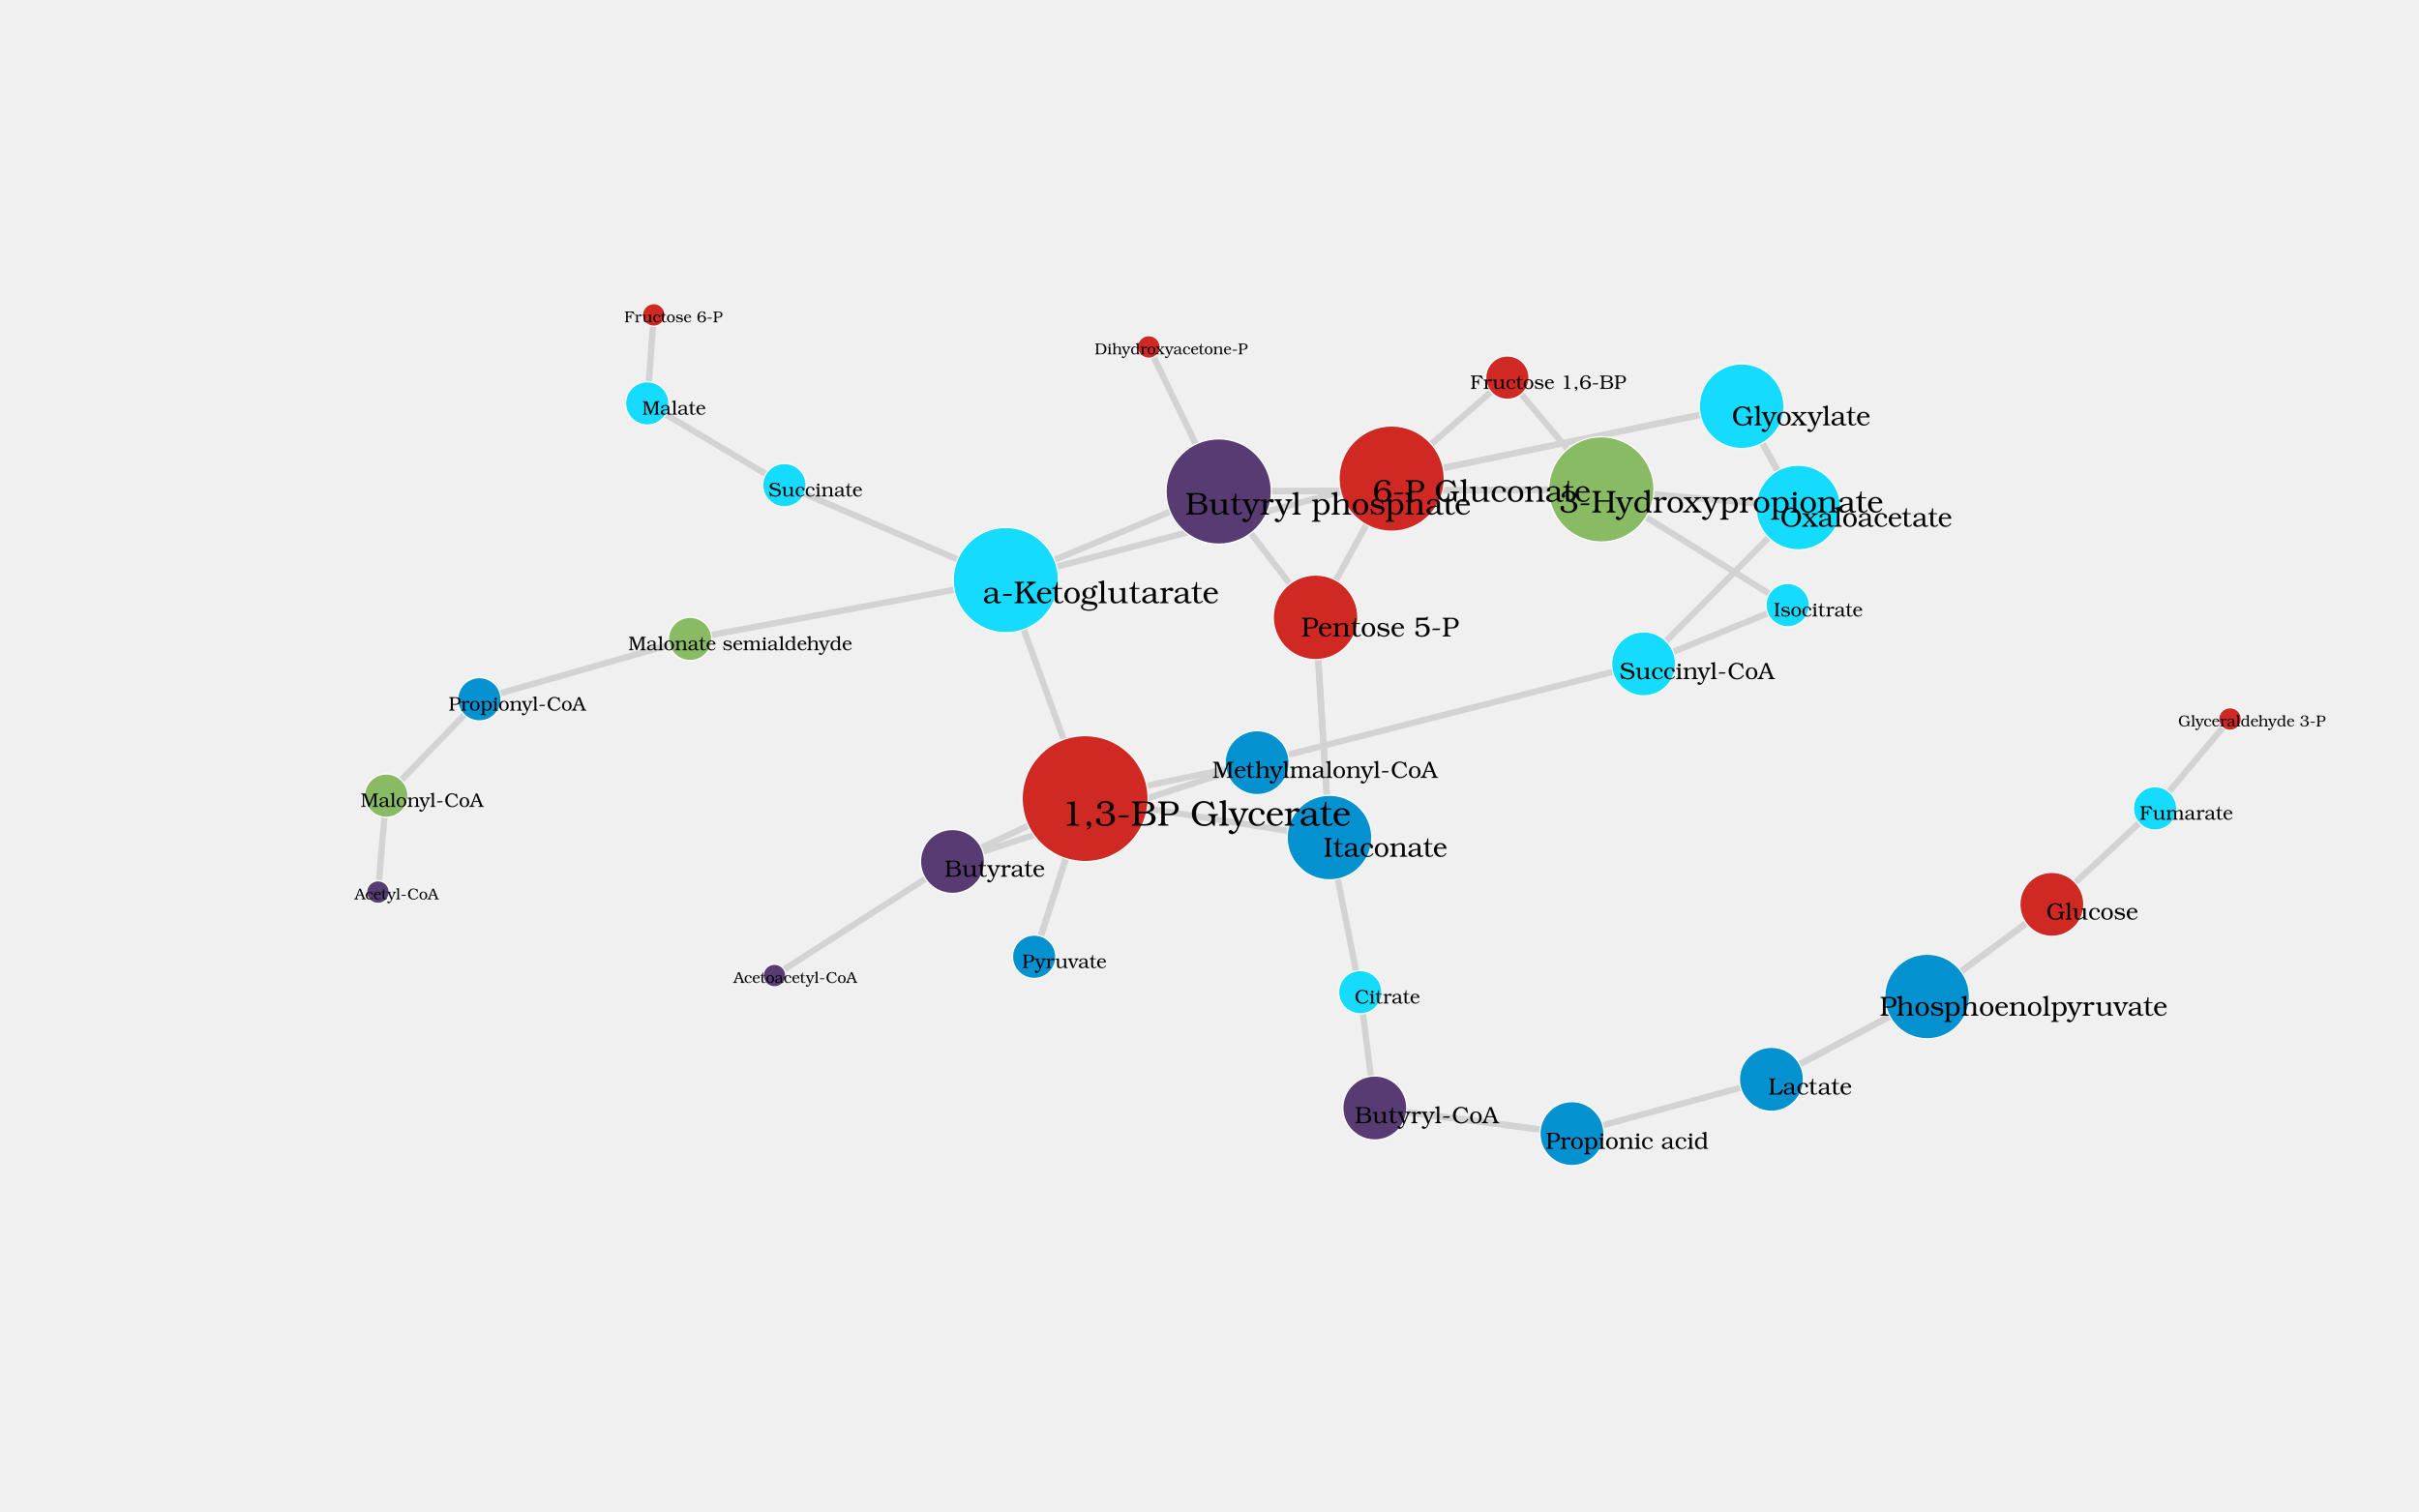
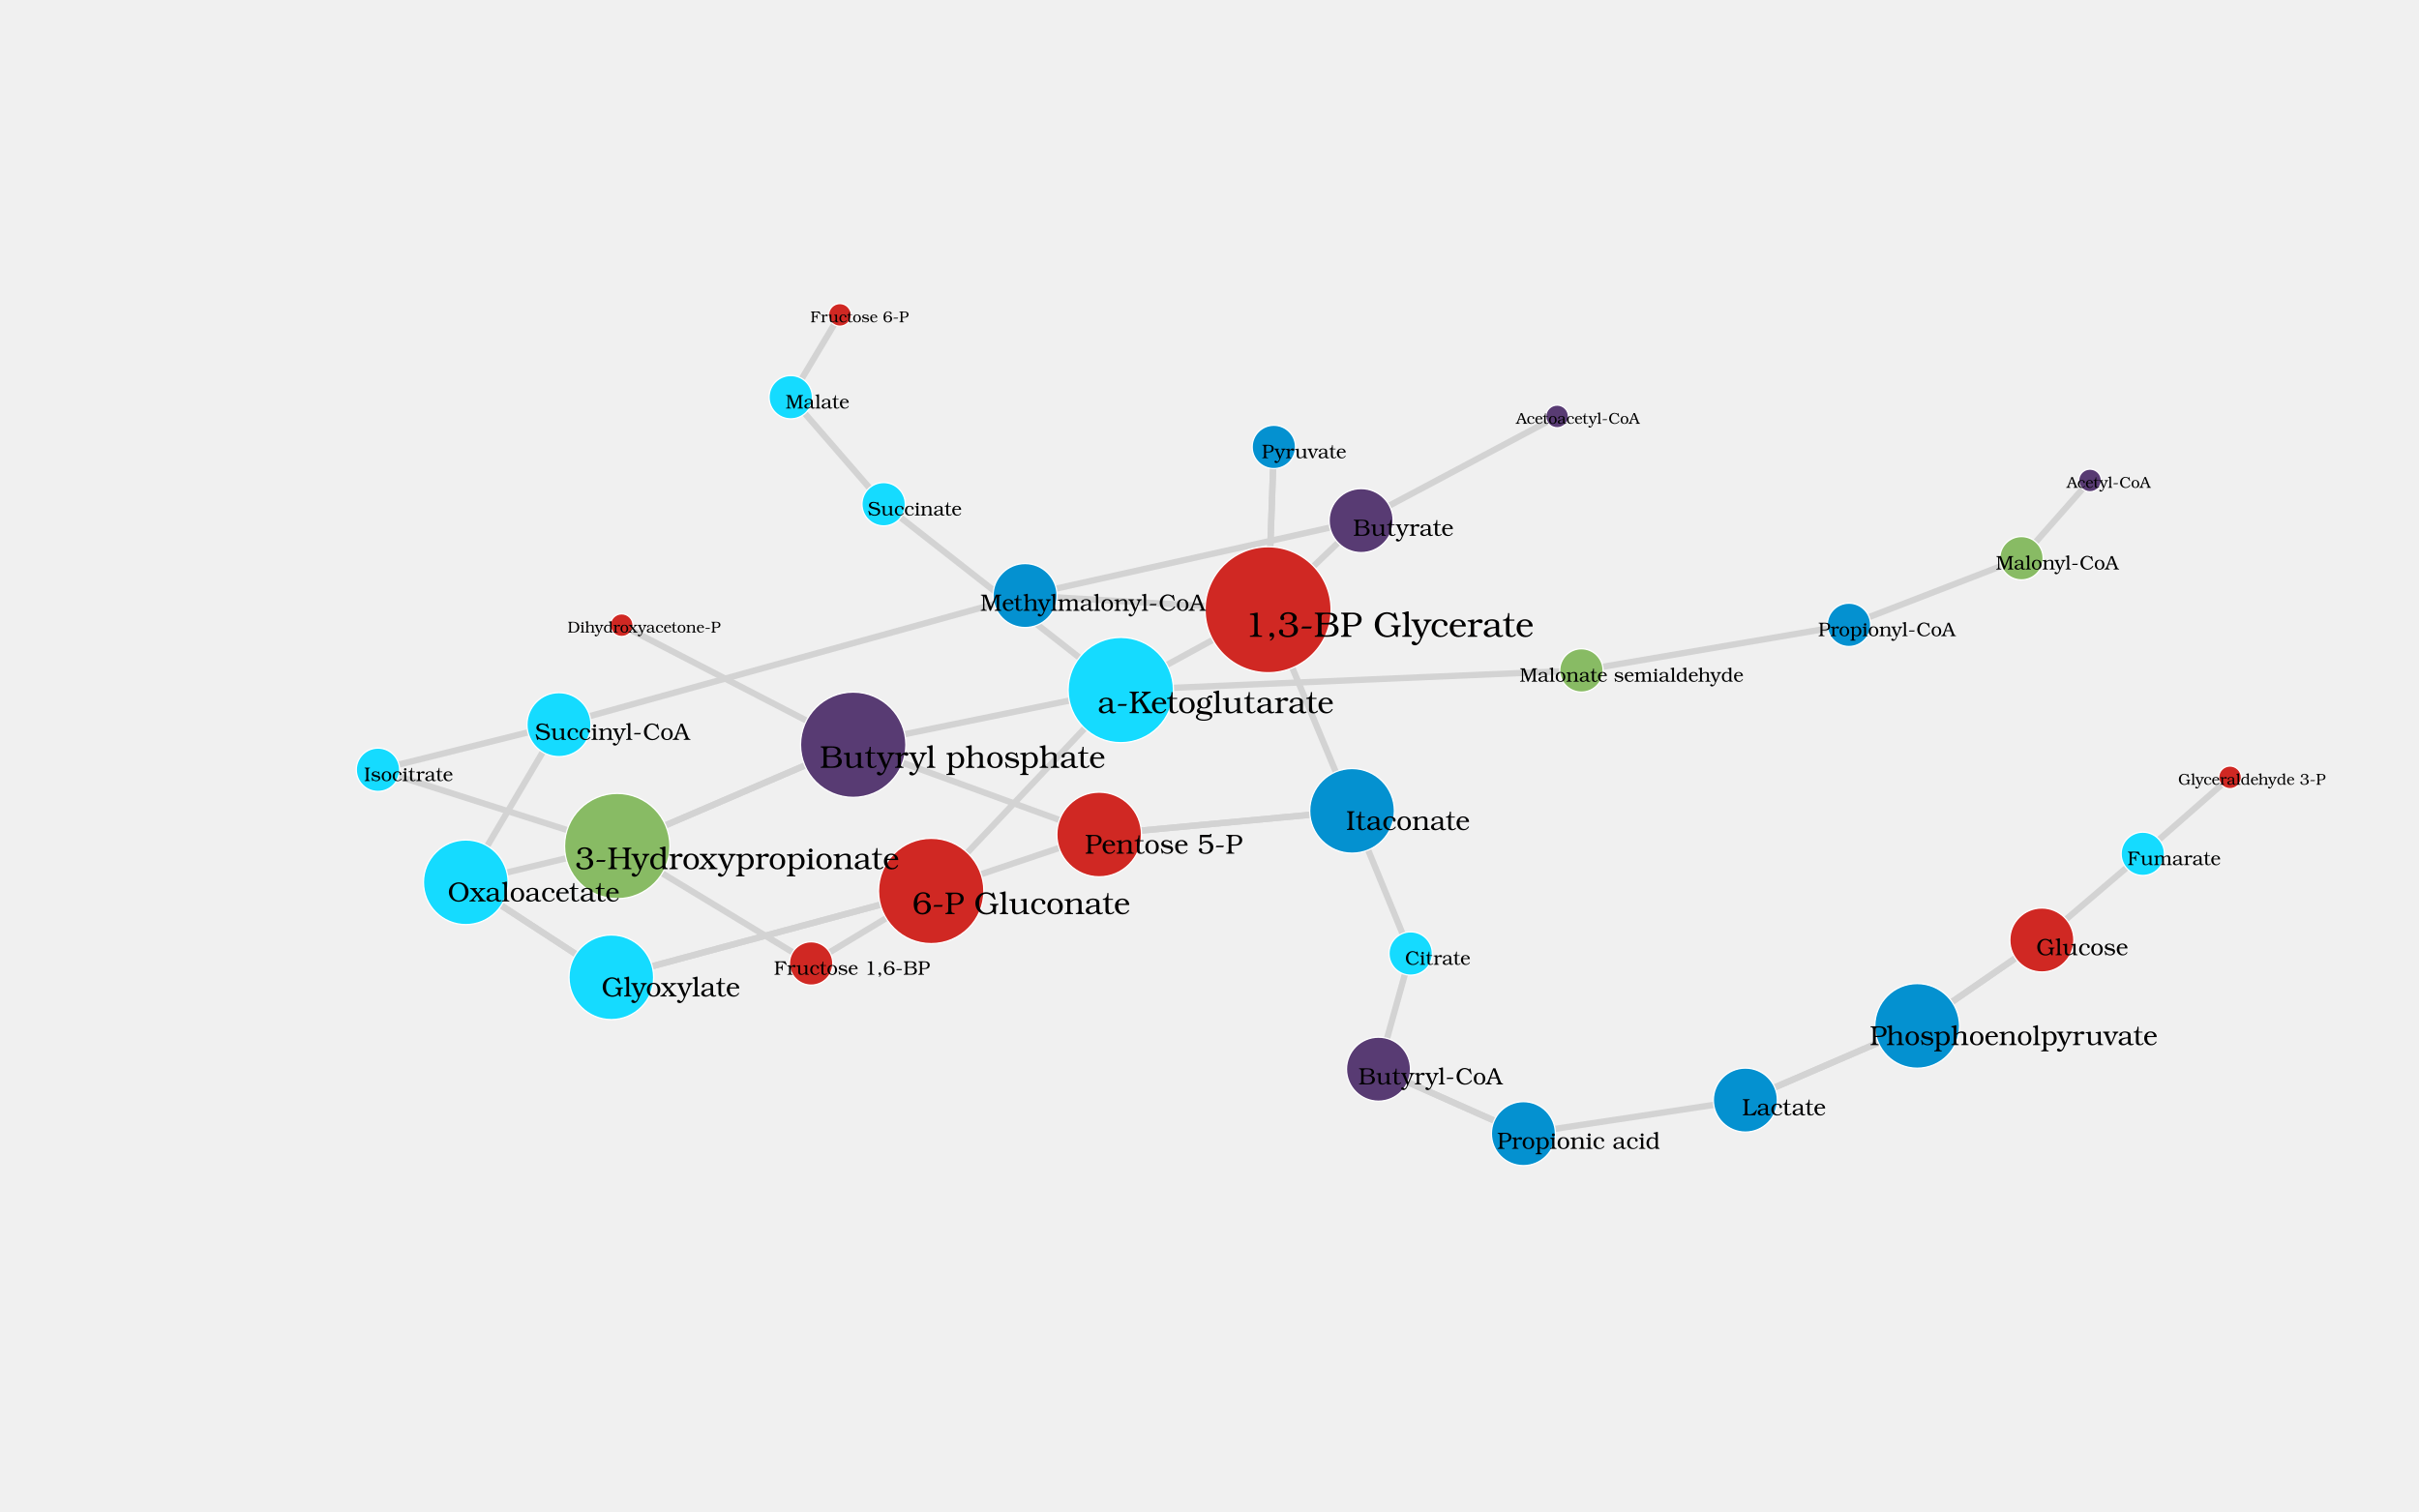
<svg xmlns="http://www.w3.org/2000/svg" width="1920px" height="1200px" viewBox="0 0 1920 1200" preserveAspectRatio="xMaxYMax">
  <style type="text/css">svg{ background: #FFFFFF; }</style>
  <g z-index="0">
-     <line style="stroke: #D3D3D3; stroke-width: 5px; stroke-dash: solid;" z-index="0" y2="900" x2="1247.663" y1="879.624" x1="1091.217" />
+     <line style="stroke: #D3D3D3; stroke-width: 5px; stroke-dash: solid;" z-index="0" y2="900" x2="1209.155" y1="848.821" x1="1094.13" />
  </g>
  <g z-index="1">
-     <line style="stroke: #D3D3D3; stroke-width: 5px; stroke-dash: solid;" z-index="0" y2="879.624" x2="1091.217" y1="900" x1="1247.663" />
+     <line style="stroke: #D3D3D3; stroke-width: 5px; stroke-dash: solid;" z-index="0" y2="848.821" x2="1094.13" y1="900" x1="1209.155" />
  </g>
  <g z-index="2">
-     <line style="stroke: #D3D3D3; stroke-width: 5px; stroke-dash: solid;" z-index="0" y2="664.928" x2="1055.214" y1="787.702" x1="1079.681" />
+     <line style="stroke: #D3D3D3; stroke-width: 5px; stroke-dash: solid;" z-index="0" y2="643.742" x2="1073.148" y1="756.987" x1="1119.677" />
  </g>
  <g z-index="3">
-     <line style="stroke: #D3D3D3; stroke-width: 5px; stroke-dash: solid;" z-index="0" y2="634.001" x2="861.286" y1="664.928" x1="1055.214" />
+     <line style="stroke: #D3D3D3; stroke-width: 5px; stroke-dash: solid;" z-index="0" y2="484.078" x2="1006.502" y1="643.742" x1="1073.148" />
  </g>
  <g z-index="4">
-     <line style="stroke: #D3D3D3; stroke-width: 5px; stroke-dash: solid;" z-index="0" y2="759.578" x2="820.822" y1="634.001" x1="861.286" />
+     <line style="stroke: #D3D3D3; stroke-width: 5px; stroke-dash: solid;" z-index="0" y2="354.831" x2="1011.076" y1="484.078" x1="1006.502" />
  </g>
  <g z-index="5">
-     <line style="stroke: #D3D3D3; stroke-width: 5px; stroke-dash: solid;" z-index="0" y2="634.001" x2="861.286" y1="759.578" x1="820.822" />
+     <line style="stroke: #D3D3D3; stroke-width: 5px; stroke-dash: solid;" z-index="0" y2="484.078" x2="1006.502" y1="354.831" x1="1011.076" />
  </g>
  <g z-index="6">
-     <line style="stroke: #D3D3D3; stroke-width: 5px; stroke-dash: solid;" z-index="0" y2="605.483" x2="997.804" y1="683.923" x1="755.993" />
+     <line style="stroke: #D3D3D3; stroke-width: 5px; stroke-dash: solid;" z-index="0" y2="472.809" x2="813.617" y1="413.305" x1="1080.367" />
  </g>
  <g z-index="7">
-     <line style="stroke: #D3D3D3; stroke-width: 5px; stroke-dash: solid;" z-index="0" y2="774.505" x2="614.723" y1="683.923" x1="755.993" />
+     <line style="stroke: #D3D3D3; stroke-width: 5px; stroke-dash: solid;" z-index="0" y2="330.604" x2="1235.912" y1="413.305" x1="1080.367" />
  </g>
  <g z-index="8">
-     <line style="stroke: #D3D3D3; stroke-width: 5px; stroke-dash: solid;" z-index="0" y2="634.001" x2="861.286" y1="605.483" x1="997.804" />
+     <line style="stroke: #D3D3D3; stroke-width: 5px; stroke-dash: solid;" z-index="0" y2="484.078" x2="1006.502" y1="472.809" x1="813.617" />
  </g>
  <g z-index="9">
-     <line style="stroke: #D3D3D3; stroke-width: 5px; stroke-dash: solid;" z-index="0" y2="683.923" x2="755.993" y1="634.001" x1="861.286" />
+     <line style="stroke: #D3D3D3; stroke-width: 5px; stroke-dash: solid;" z-index="0" y2="413.305" x2="1080.367" y1="484.078" x1="1006.502" />
  </g>
  <g z-index="10">
-     <line style="stroke: #D3D3D3; stroke-width: 5px; stroke-dash: solid;" z-index="0" y2="460.532" x2="798.374" y1="634.001" x1="861.286" />
+     <line style="stroke: #D3D3D3; stroke-width: 5px; stroke-dash: solid;" z-index="0" y2="547.834" x2="889.587" y1="484.078" x1="1006.502" />
  </g>
  <g z-index="11">
-     <line style="stroke: #D3D3D3; stroke-width: 5px; stroke-dash: solid;" z-index="0" y2="507.249" x2="547.731" y1="460.532" x1="798.374" />
+     <line style="stroke: #D3D3D3; stroke-width: 5px; stroke-dash: solid;" z-index="0" y2="532.249" x2="1255.2" y1="547.834" x1="889.587" />
  </g>
  <g z-index="12">
-     <line style="stroke: #D3D3D3; stroke-width: 5px; stroke-dash: solid;" z-index="0" y2="900" x2="1247.663" y1="856.845" x1="1406.028" />
+     <line style="stroke: #D3D3D3; stroke-width: 5px; stroke-dash: solid;" z-index="0" y2="900" x2="1209.155" y1="873.358" x1="1385.332" />
  </g>
  <g z-index="13">
-     <line style="stroke: #D3D3D3; stroke-width: 5px; stroke-dash: solid;" z-index="0" y2="555.143" x2="380.478" y1="507.249" x1="547.731" />
+     <line style="stroke: #D3D3D3; stroke-width: 5px; stroke-dash: solid;" z-index="0" y2="496.073" x2="1467.539" y1="532.249" x1="1255.2" />
  </g>
  <g z-index="14">
-     <line style="stroke: #D3D3D3; stroke-width: 5px; stroke-dash: solid;" z-index="0" y2="631.67" x2="306.581" y1="555.143" x1="380.478" />
+     <line style="stroke: #D3D3D3; stroke-width: 5px; stroke-dash: solid;" z-index="0" y2="443.161" x2="1604.472" y1="496.073" x1="1467.539" />
  </g>
  <g z-index="15">
-     <line style="stroke: #D3D3D3; stroke-width: 5px; stroke-dash: solid;" z-index="0" y2="708.225" x2="300" y1="631.67" x1="306.581" />
+     <line style="stroke: #D3D3D3; stroke-width: 5px; stroke-dash: solid;" z-index="0" y2="381.433" x2="1658.873" y1="443.161" x1="1604.472" />
  </g>
  <g z-index="16">
-     <line style="stroke: #D3D3D3; stroke-width: 5px; stroke-dash: solid;" z-index="0" y2="385.156" x2="622.617" y1="460.532" x1="798.374" />
+     <line style="stroke: #D3D3D3; stroke-width: 5px; stroke-dash: solid;" z-index="0" y2="400.307" x2="701.356" y1="547.834" x1="889.587" />
  </g>
  <g z-index="17">
-     <line style="stroke: #D3D3D3; stroke-width: 5px; stroke-dash: solid;" z-index="0" y2="320.228" x2="513.723" y1="385.156" x1="622.617" />
+     <line style="stroke: #D3D3D3; stroke-width: 5px; stroke-dash: solid;" z-index="0" y2="315.336" x2="627.624" y1="400.307" x1="701.356" />
  </g>
  <g z-index="18">
-     <line style="stroke: #D3D3D3; stroke-width: 5px; stroke-dash: solid;" z-index="0" y2="250" x2="518.919" y1="320.228" x1="513.723" />
+     <line style="stroke: #D3D3D3; stroke-width: 5px; stroke-dash: solid;" z-index="0" y2="250" x2="666.637" y1="315.336" x1="627.624" />
  </g>
  <g z-index="19">
-     <line style="stroke: #D3D3D3; stroke-width: 5px; stroke-dash: solid;" z-index="0" y2="390.185" x2="967.312" y1="460.532" x1="798.374" />
+     <line style="stroke: #D3D3D3; stroke-width: 5px; stroke-dash: solid;" z-index="0" y2="591.251" x2="677.201" y1="547.834" x1="889.587" />
  </g>
  <g z-index="20">
-     <line style="stroke: #D3D3D3; stroke-width: 5px; stroke-dash: solid;" z-index="0" y2="388.534" x2="1271.015" y1="390.185" x1="967.312" />
+     <line style="stroke: #D3D3D3; stroke-width: 5px; stroke-dash: solid;" z-index="0" y2="671.68" x2="489.903" y1="591.251" x1="677.201" />
  </g>
  <g z-index="21">
-     <line style="stroke: #D3D3D3; stroke-width: 5px; stroke-dash: solid;" z-index="0" y2="480.42" x2="1418.911" y1="388.534" x1="1271.015" />
+     <line style="stroke: #D3D3D3; stroke-width: 5px; stroke-dash: solid;" z-index="0" y2="611.118" x2="300" y1="671.68" x1="489.903" />
  </g>
  <g z-index="22">
-     <line style="stroke: #D3D3D3; stroke-width: 5px; stroke-dash: solid;" z-index="0" y2="527.054" x2="1304.55" y1="480.42" x1="1418.911" />
+     <line style="stroke: #D3D3D3; stroke-width: 5px; stroke-dash: solid;" z-index="0" y2="575.294" x2="443.667" y1="611.118" x1="300" />
  </g>
  <g z-index="23">
-     <line style="stroke: #D3D3D3; stroke-width: 5px; stroke-dash: solid;" z-index="0" y2="791.125" x2="1529.578" y1="856.845" x1="1406.028" />
+     <line style="stroke: #D3D3D3; stroke-width: 5px; stroke-dash: solid;" z-index="0" y2="814.464" x2="1521.69" y1="873.358" x1="1385.332" />
  </g>
  <g z-index="24">
-     <line style="stroke: #D3D3D3; stroke-width: 5px; stroke-dash: solid;" z-index="0" y2="402.921" x2="1427.352" y1="527.054" x1="1304.55" />
+     <line style="stroke: #D3D3D3; stroke-width: 5px; stroke-dash: solid;" z-index="0" y2="700.456" x2="369.71" y1="575.294" x1="443.667" />
  </g>
  <g z-index="25">
-     <line style="stroke: #D3D3D3; stroke-width: 5px; stroke-dash: solid;" z-index="0" y2="322.52" x2="1382.364" y1="402.921" x1="1427.352" />
+     <line style="stroke: #D3D3D3; stroke-width: 5px; stroke-dash: solid;" z-index="0" y2="775.867" x2="485.213" y1="700.456" x1="369.71" />
  </g>
  <g z-index="26">
-     <line style="stroke: #D3D3D3; stroke-width: 5px; stroke-dash: solid;" z-index="0" y2="379.971" x2="1104.571" y1="322.52" x1="1382.364" />
+     <line style="stroke: #D3D3D3; stroke-width: 5px; stroke-dash: solid;" z-index="0" y2="707.348" x2="739.108" y1="775.867" x1="485.213" />
  </g>
  <g z-index="27">
-     <line style="stroke: #D3D3D3; stroke-width: 5px; stroke-dash: solid;" z-index="0" y2="490.109" x2="1044.183" y1="379.971" x1="1104.571" />
+     <line style="stroke: #D3D3D3; stroke-width: 5px; stroke-dash: solid;" z-index="0" y2="662.506" x2="872.433" y1="707.348" x1="739.108" />
  </g>
  <g z-index="28">
-     <line style="stroke: #D3D3D3; stroke-width: 5px; stroke-dash: solid;" z-index="0" y2="390.185" x2="967.312" y1="490.109" x1="1044.183" />
+     <line style="stroke: #D3D3D3; stroke-width: 5px; stroke-dash: solid;" z-index="0" y2="591.251" x2="677.201" y1="662.506" x1="872.433" />
  </g>
  <g z-index="29">
-     <line style="stroke: #D3D3D3; stroke-width: 5px; stroke-dash: solid;" z-index="0" y2="379.971" x2="1104.571" y1="460.532" x1="798.374" />
+     <line style="stroke: #D3D3D3; stroke-width: 5px; stroke-dash: solid;" z-index="0" y2="707.348" x2="739.108" y1="547.834" x1="889.587" />
  </g>
  <g z-index="30">
-     <line style="stroke: #D3D3D3; stroke-width: 5px; stroke-dash: solid;" z-index="0" y2="379.971" x2="1104.571" y1="299.821" x1="1196.438" />
+     <line style="stroke: #D3D3D3; stroke-width: 5px; stroke-dash: solid;" z-index="0" y2="707.348" x2="739.108" y1="764.89" x1="643.816" />
  </g>
  <g z-index="31">
-     <line style="stroke: #D3D3D3; stroke-width: 5px; stroke-dash: solid;" z-index="0" y2="299.821" x2="1196.438" y1="388.534" x1="1271.015" />
+     <line style="stroke: #D3D3D3; stroke-width: 5px; stroke-dash: solid;" z-index="0" y2="764.89" x2="643.816" y1="671.68" x1="489.903" />
  </g>
  <g z-index="32">
-     <line style="stroke: #D3D3D3; stroke-width: 5px; stroke-dash: solid;" z-index="0" y2="402.921" x2="1427.352" y1="388.534" x1="1271.015" />
+     <line style="stroke: #D3D3D3; stroke-width: 5px; stroke-dash: solid;" z-index="0" y2="700.456" x2="369.71" y1="671.68" x1="489.903" />
  </g>
  <g z-index="33">
-     <line style="stroke: #D3D3D3; stroke-width: 5px; stroke-dash: solid;" z-index="0" y2="402.921" x2="1427.352" y1="322.52" x1="1382.364" />
+     <line style="stroke: #D3D3D3; stroke-width: 5px; stroke-dash: solid;" z-index="0" y2="700.456" x2="369.71" y1="775.867" x1="485.213" />
  </g>
  <g z-index="34">
-     <line style="stroke: #D3D3D3; stroke-width: 5px; stroke-dash: solid;" z-index="0" y2="856.845" x2="1406.028" y1="791.125" x1="1529.578" />
+     <line style="stroke: #D3D3D3; stroke-width: 5px; stroke-dash: solid;" z-index="0" y2="873.358" x2="1385.332" y1="814.464" x1="1521.69" />
  </g>
  <g z-index="35">
-     <line style="stroke: #D3D3D3; stroke-width: 5px; stroke-dash: solid;" z-index="0" y2="390.185" x2="967.312" y1="388.534" x1="1271.015" />
+     <line style="stroke: #D3D3D3; stroke-width: 5px; stroke-dash: solid;" z-index="0" y2="591.251" x2="677.201" y1="671.68" x1="489.903" />
  </g>
  <g z-index="36">
-     <line style="stroke: #D3D3D3; stroke-width: 5px; stroke-dash: solid;" z-index="0" y2="322.52" x2="1382.364" y1="379.971" x1="1104.571" />
+     <line style="stroke: #D3D3D3; stroke-width: 5px; stroke-dash: solid;" z-index="0" y2="775.867" x2="485.213" y1="707.348" x1="739.108" />
  </g>
  <g z-index="37">
-     <line style="stroke: #D3D3D3; stroke-width: 5px; stroke-dash: solid;" z-index="0" y2="275.429" x2="911.804" y1="390.185" x1="967.312" />
+     <line style="stroke: #D3D3D3; stroke-width: 5px; stroke-dash: solid;" z-index="0" y2="496.334" x2="493.436" y1="591.251" x1="677.201" />
  </g>
  <g z-index="38">
-     <line style="stroke: #D3D3D3; stroke-width: 5px; stroke-dash: solid;" z-index="0" y2="605.483" x2="997.804" y1="527.054" x1="1304.55" />
+     <line style="stroke: #D3D3D3; stroke-width: 5px; stroke-dash: solid;" z-index="0" y2="472.809" x2="813.617" y1="575.294" x1="443.667" />
  </g>
  <g z-index="39">
-     <line style="stroke: #D3D3D3; stroke-width: 5px; stroke-dash: solid;" z-index="0" y2="664.928" x2="1055.214" y1="490.109" x1="1044.183" />
+     <line style="stroke: #D3D3D3; stroke-width: 5px; stroke-dash: solid;" z-index="0" y2="643.742" x2="1073.148" y1="662.506" x1="872.433" />
  </g>
  <g z-index="40">
-     <line style="stroke: #D3D3D3; stroke-width: 5px; stroke-dash: solid;" z-index="0" y2="490.109" x2="1044.183" y1="664.928" x1="1055.214" />
+     <line style="stroke: #D3D3D3; stroke-width: 5px; stroke-dash: solid;" z-index="0" y2="662.506" x2="872.433" y1="643.742" x1="1073.148" />
  </g>
  <g z-index="41">
-     <line style="stroke: #D3D3D3; stroke-width: 5px; stroke-dash: solid;" z-index="0" y2="717.96" x2="1628.593" y1="791.125" x1="1529.578" />
+     <line style="stroke: #D3D3D3; stroke-width: 5px; stroke-dash: solid;" z-index="0" y2="746.263" x2="1620.631" y1="814.464" x1="1521.69" />
  </g>
  <g z-index="42">
-     <line style="stroke: #D3D3D3; stroke-width: 5px; stroke-dash: solid;" z-index="0" y2="791.125" x2="1529.578" y1="717.96" x1="1628.593" />
+     <line style="stroke: #D3D3D3; stroke-width: 5px; stroke-dash: solid;" z-index="0" y2="814.464" x2="1521.69" y1="746.263" x1="1620.631" />
  </g>
  <g z-index="43">
-     <line style="stroke: #D3D3D3; stroke-width: 5px; stroke-dash: solid;" z-index="0" y2="641.769" x2="1710.502" y1="717.96" x1="1628.593" />
+     <line style="stroke: #D3D3D3; stroke-width: 5px; stroke-dash: solid;" z-index="0" y2="677.85" x2="1700.783" y1="746.263" x1="1620.631" />
  </g>
  <g z-index="44">
-     <line style="stroke: #D3D3D3; stroke-width: 5px; stroke-dash: solid;" z-index="0" y2="570.821" x2="1770" y1="641.769" x1="1710.502" />
+     <line style="stroke: #D3D3D3; stroke-width: 5px; stroke-dash: solid;" z-index="0" y2="617.147" x2="1770" y1="677.85" x1="1700.783" />
  </g>
  <g z-index="45">
-     <line style="stroke: #D3D3D3; stroke-width: 5px; stroke-dash: solid;" z-index="0" y2="787.702" x2="1079.681" y1="879.624" x1="1091.217" />
+     <line style="stroke: #D3D3D3; stroke-width: 5px; stroke-dash: solid;" z-index="0" y2="756.987" x2="1119.677" y1="848.821" x1="1094.13" />
  </g>
  <g z-index="46">
-     <circle style="stroke: #FFFFFF; stroke-width: 1px; stroke-dash: solid;" fill="#D02823" stroke="stroke: #FFFFFF; stroke-width: 1px; stroke-dash: solid;" z-index="0" cy="717.96" cx="1628.593" r="25.4" />
+     <circle style="stroke: #FFFFFF; stroke-width: 1px; stroke-dash: solid;" fill="#D02823" stroke="stroke: #FFFFFF; stroke-width: 1px; stroke-dash: solid;" z-index="0" cy="746.263" cx="1620.631" r="25.4" />
  </g>
  <g z-index="47">
-     <circle style="stroke: #FFFFFF; stroke-width: 1px; stroke-dash: solid;" fill="#0491D0" stroke="stroke: #FFFFFF; stroke-width: 1px; stroke-dash: solid;" z-index="0" cy="555.143" cx="380.478" r="17.2" />
+     <circle style="stroke: #FFFFFF; stroke-width: 1px; stroke-dash: solid;" fill="#0491D0" stroke="stroke: #FFFFFF; stroke-width: 1px; stroke-dash: solid;" z-index="0" cy="496.073" cx="1467.539" r="17.2" />
  </g>
  <g z-index="48">
-     <circle style="stroke: #FFFFFF; stroke-width: 1px; stroke-dash: solid;" fill="#88BB64" stroke="stroke: #FFFFFF; stroke-width: 1px; stroke-dash: solid;" z-index="0" cy="507.249" cx="547.731" r="17.2" />
+     <circle style="stroke: #FFFFFF; stroke-width: 1px; stroke-dash: solid;" fill="#88BB64" stroke="stroke: #FFFFFF; stroke-width: 1px; stroke-dash: solid;" z-index="0" cy="532.249" cx="1255.2" r="17.2" />
  </g>
  <g z-index="49">
-     <circle style="stroke: #FFFFFF; stroke-width: 1px; stroke-dash: solid;" fill="#15DBFF" stroke="stroke: #FFFFFF; stroke-width: 1px; stroke-dash: solid;" z-index="0" cy="787.702" cx="1079.681" r="17.2" />
+     <circle style="stroke: #FFFFFF; stroke-width: 1px; stroke-dash: solid;" fill="#15DBFF" stroke="stroke: #FFFFFF; stroke-width: 1px; stroke-dash: solid;" z-index="0" cy="756.987" cx="1119.677" r="17.2" />
  </g>
  <g z-index="50">
-     <circle style="stroke: #FFFFFF; stroke-width: 1px; stroke-dash: solid;" fill="#15DBFF" stroke="stroke: #FFFFFF; stroke-width: 1px; stroke-dash: solid;" z-index="0" cy="460.532" cx="798.374" r="41.8" />
+     <circle style="stroke: #FFFFFF; stroke-width: 1px; stroke-dash: solid;" fill="#15DBFF" stroke="stroke: #FFFFFF; stroke-width: 1px; stroke-dash: solid;" z-index="0" cy="547.834" cx="889.587" r="41.8" />
  </g>
  <g z-index="51">
-     <circle style="stroke: #FFFFFF; stroke-width: 1px; stroke-dash: solid;" fill="#15DBFF" stroke="stroke: #FFFFFF; stroke-width: 1px; stroke-dash: solid;" z-index="0" cy="385.156" cx="622.617" r="17.2" />
+     <circle style="stroke: #FFFFFF; stroke-width: 1px; stroke-dash: solid;" fill="#15DBFF" stroke="stroke: #FFFFFF; stroke-width: 1px; stroke-dash: solid;" z-index="0" cy="400.307" cx="701.356" r="17.2" />
  </g>
  <g z-index="52">
-     <circle style="stroke: #FFFFFF; stroke-width: 1px; stroke-dash: solid;" fill="#15DBFF" stroke="stroke: #FFFFFF; stroke-width: 1px; stroke-dash: solid;" z-index="0" cy="320.228" cx="513.723" r="17.2" />
+     <circle style="stroke: #FFFFFF; stroke-width: 1px; stroke-dash: solid;" fill="#15DBFF" stroke="stroke: #FFFFFF; stroke-width: 1px; stroke-dash: solid;" z-index="0" cy="315.336" cx="627.624" r="17.2" />
  </g>
  <g z-index="53">
-     <circle style="stroke: #FFFFFF; stroke-width: 1px; stroke-dash: solid;" fill="#D02823" stroke="stroke: #FFFFFF; stroke-width: 1px; stroke-dash: solid;" z-index="0" cy="250" cx="518.919" r="9" />
+     <circle style="stroke: #FFFFFF; stroke-width: 1px; stroke-dash: solid;" fill="#D02823" stroke="stroke: #FFFFFF; stroke-width: 1px; stroke-dash: solid;" z-index="0" cy="250" cx="666.637" r="9" />
  </g>
  <g z-index="54">
-     <circle style="stroke: #FFFFFF; stroke-width: 1px; stroke-dash: solid;" fill="#583B73" stroke="stroke: #FFFFFF; stroke-width: 1px; stroke-dash: solid;" z-index="0" cy="390.185" cx="967.312" r="41.8" />
+     <circle style="stroke: #FFFFFF; stroke-width: 1px; stroke-dash: solid;" fill="#583B73" stroke="stroke: #FFFFFF; stroke-width: 1px; stroke-dash: solid;" z-index="0" cy="591.251" cx="677.201" r="41.8" />
  </g>
  <g z-index="55">
-     <circle style="stroke: #FFFFFF; stroke-width: 1px; stroke-dash: solid;" fill="#88BB64" stroke="stroke: #FFFFFF; stroke-width: 1px; stroke-dash: solid;" z-index="0" cy="388.534" cx="1271.015" r="41.8" />
+     <circle style="stroke: #FFFFFF; stroke-width: 1px; stroke-dash: solid;" fill="#88BB64" stroke="stroke: #FFFFFF; stroke-width: 1px; stroke-dash: solid;" z-index="0" cy="671.68" cx="489.903" r="41.8" />
  </g>
  <g z-index="56">
-     <circle style="stroke: #FFFFFF; stroke-width: 1px; stroke-dash: solid;" fill="#15DBFF" stroke="stroke: #FFFFFF; stroke-width: 1px; stroke-dash: solid;" z-index="0" cy="480.42" cx="1418.911" r="17.2" />
+     <circle style="stroke: #FFFFFF; stroke-width: 1px; stroke-dash: solid;" fill="#15DBFF" stroke="stroke: #FFFFFF; stroke-width: 1px; stroke-dash: solid;" z-index="0" cy="611.118" cx="300" r="17.2" />
  </g>
  <g z-index="57">
-     <circle style="stroke: #FFFFFF; stroke-width: 1px; stroke-dash: solid;" fill="#15DBFF" stroke="stroke: #FFFFFF; stroke-width: 1px; stroke-dash: solid;" z-index="0" cy="527.054" cx="1304.55" r="25.4" />
+     <circle style="stroke: #FFFFFF; stroke-width: 1px; stroke-dash: solid;" fill="#15DBFF" stroke="stroke: #FFFFFF; stroke-width: 1px; stroke-dash: solid;" z-index="0" cy="575.294" cx="443.667" r="25.4" />
  </g>
  <g z-index="58">
-     <circle style="stroke: #FFFFFF; stroke-width: 1px; stroke-dash: solid;" fill="#15DBFF" stroke="stroke: #FFFFFF; stroke-width: 1px; stroke-dash: solid;" z-index="0" cy="641.769" cx="1710.502" r="17.2" />
+     <circle style="stroke: #FFFFFF; stroke-width: 1px; stroke-dash: solid;" fill="#15DBFF" stroke="stroke: #FFFFFF; stroke-width: 1px; stroke-dash: solid;" z-index="0" cy="677.85" cx="1700.783" r="17.2" />
  </g>
  <g z-index="59">
-     <circle style="stroke: #FFFFFF; stroke-width: 1px; stroke-dash: solid;" fill="#15DBFF" stroke="stroke: #FFFFFF; stroke-width: 1px; stroke-dash: solid;" z-index="0" cy="402.921" cx="1427.352" r="33.6" />
+     <circle style="stroke: #FFFFFF; stroke-width: 1px; stroke-dash: solid;" fill="#15DBFF" stroke="stroke: #FFFFFF; stroke-width: 1px; stroke-dash: solid;" z-index="0" cy="700.456" cx="369.71" r="33.6" />
  </g>
  <g z-index="60">
-     <circle style="stroke: #FFFFFF; stroke-width: 1px; stroke-dash: solid;" fill="#15DBFF" stroke="stroke: #FFFFFF; stroke-width: 1px; stroke-dash: solid;" z-index="0" cy="322.52" cx="1382.364" r="33.6" />
+     <circle style="stroke: #FFFFFF; stroke-width: 1px; stroke-dash: solid;" fill="#15DBFF" stroke="stroke: #FFFFFF; stroke-width: 1px; stroke-dash: solid;" z-index="0" cy="775.867" cx="485.213" r="33.6" />
  </g>
  <g z-index="61">
-     <circle style="stroke: #FFFFFF; stroke-width: 1px; stroke-dash: solid;" fill="#0491D0" stroke="stroke: #FFFFFF; stroke-width: 1px; stroke-dash: solid;" z-index="0" cy="664.928" cx="1055.214" r="33.6" />
+     <circle style="stroke: #FFFFFF; stroke-width: 1px; stroke-dash: solid;" fill="#0491D0" stroke="stroke: #FFFFFF; stroke-width: 1px; stroke-dash: solid;" z-index="0" cy="643.742" cx="1073.148" r="33.6" />
  </g>
  <g z-index="62">
-     <circle style="stroke: #FFFFFF; stroke-width: 1px; stroke-dash: solid;" fill="#D02823" stroke="stroke: #FFFFFF; stroke-width: 1px; stroke-dash: solid;" z-index="0" cy="379.971" cx="1104.571" r="41.8" />
+     <circle style="stroke: #FFFFFF; stroke-width: 1px; stroke-dash: solid;" fill="#D02823" stroke="stroke: #FFFFFF; stroke-width: 1px; stroke-dash: solid;" z-index="0" cy="707.348" cx="739.108" r="41.8" />
  </g>
  <g z-index="63">
-     <circle style="stroke: #FFFFFF; stroke-width: 1px; stroke-dash: solid;" fill="#D02823" stroke="stroke: #FFFFFF; stroke-width: 1px; stroke-dash: solid;" z-index="0" cy="490.109" cx="1044.183" r="33.6" />
+     <circle style="stroke: #FFFFFF; stroke-width: 1px; stroke-dash: solid;" fill="#D02823" stroke="stroke: #FFFFFF; stroke-width: 1px; stroke-dash: solid;" z-index="0" cy="662.506" cx="872.433" r="33.6" />
  </g>
  <g z-index="64">
-     <circle style="stroke: #FFFFFF; stroke-width: 1px; stroke-dash: solid;" fill="#D02823" stroke="stroke: #FFFFFF; stroke-width: 1px; stroke-dash: solid;" z-index="0" cy="299.821" cx="1196.438" r="17.2" />
+     <circle style="stroke: #FFFFFF; stroke-width: 1px; stroke-dash: solid;" fill="#D02823" stroke="stroke: #FFFFFF; stroke-width: 1px; stroke-dash: solid;" z-index="0" cy="764.89" cx="643.816" r="17.2" />
  </g>
  <g z-index="65">
-     <circle style="stroke: #FFFFFF; stroke-width: 1px; stroke-dash: solid;" fill="#D02823" stroke="stroke: #FFFFFF; stroke-width: 1px; stroke-dash: solid;" z-index="0" cy="275.429" cx="911.804" r="9" />
+     <circle style="stroke: #FFFFFF; stroke-width: 1px; stroke-dash: solid;" fill="#D02823" stroke="stroke: #FFFFFF; stroke-width: 1px; stroke-dash: solid;" z-index="0" cy="496.334" cx="493.436" r="9" />
  </g>
  <g z-index="66">
-     <circle style="stroke: #FFFFFF; stroke-width: 1px; stroke-dash: solid;" fill="#D02823" stroke="stroke: #FFFFFF; stroke-width: 1px; stroke-dash: solid;" z-index="0" cy="570.821" cx="1770" r="9" />
+     <circle style="stroke: #FFFFFF; stroke-width: 1px; stroke-dash: solid;" fill="#D02823" stroke="stroke: #FFFFFF; stroke-width: 1px; stroke-dash: solid;" z-index="0" cy="617.147" cx="1770" r="9" />
  </g>
  <g z-index="67">
-     <circle style="stroke: #FFFFFF; stroke-width: 1px; stroke-dash: solid;" fill="#D02823" stroke="stroke: #FFFFFF; stroke-width: 1px; stroke-dash: solid;" z-index="0" cy="634.001" cx="861.286" r="50" />
+     <circle style="stroke: #FFFFFF; stroke-width: 1px; stroke-dash: solid;" fill="#D02823" stroke="stroke: #FFFFFF; stroke-width: 1px; stroke-dash: solid;" z-index="0" cy="484.078" cx="1006.502" r="50" />
  </g>
  <g z-index="68">
-     <circle style="stroke: #FFFFFF; stroke-width: 1px; stroke-dash: solid;" fill="#0491D0" stroke="stroke: #FFFFFF; stroke-width: 1px; stroke-dash: solid;" z-index="0" cy="791.125" cx="1529.578" r="33.6" />
+     <circle style="stroke: #FFFFFF; stroke-width: 1px; stroke-dash: solid;" fill="#0491D0" stroke="stroke: #FFFFFF; stroke-width: 1px; stroke-dash: solid;" z-index="0" cy="814.464" cx="1521.69" r="33.6" />
  </g>
  <g z-index="69">
-     <circle style="stroke: #FFFFFF; stroke-width: 1px; stroke-dash: solid;" fill="#0491D0" stroke="stroke: #FFFFFF; stroke-width: 1px; stroke-dash: solid;" z-index="0" cy="759.578" cx="820.822" r="17.2" />
+     <circle style="stroke: #FFFFFF; stroke-width: 1px; stroke-dash: solid;" fill="#0491D0" stroke="stroke: #FFFFFF; stroke-width: 1px; stroke-dash: solid;" z-index="0" cy="354.831" cx="1011.076" r="17.2" />
  </g>
  <g z-index="70">
-     <circle style="stroke: #FFFFFF; stroke-width: 1px; stroke-dash: solid;" fill="#0491D0" stroke="stroke: #FFFFFF; stroke-width: 1px; stroke-dash: solid;" z-index="0" cy="856.845" cx="1406.028" r="25.4" />
+     <circle style="stroke: #FFFFFF; stroke-width: 1px; stroke-dash: solid;" fill="#0491D0" stroke="stroke: #FFFFFF; stroke-width: 1px; stroke-dash: solid;" z-index="0" cy="873.358" cx="1385.332" r="25.4" />
  </g>
  <g z-index="71">
-     <circle style="stroke: #FFFFFF; stroke-width: 1px; stroke-dash: solid;" fill="#0491D0" stroke="stroke: #FFFFFF; stroke-width: 1px; stroke-dash: solid;" z-index="0" cy="605.483" cx="997.804" r="25.4" />
+     <circle style="stroke: #FFFFFF; stroke-width: 1px; stroke-dash: solid;" fill="#0491D0" stroke="stroke: #FFFFFF; stroke-width: 1px; stroke-dash: solid;" z-index="0" cy="472.809" cx="813.617" r="25.4" />
  </g>
  <g z-index="72">
-     <circle style="stroke: #FFFFFF; stroke-width: 1px; stroke-dash: solid;" fill="#0491D0" stroke="stroke: #FFFFFF; stroke-width: 1px; stroke-dash: solid;" z-index="0" cy="900" cx="1247.663" r="25.4" />
+     <circle style="stroke: #FFFFFF; stroke-width: 1px; stroke-dash: solid;" fill="#0491D0" stroke="stroke: #FFFFFF; stroke-width: 1px; stroke-dash: solid;" z-index="0" cy="900" cx="1209.155" r="25.4" />
  </g>
  <g z-index="73">
-     <circle style="stroke: #FFFFFF; stroke-width: 1px; stroke-dash: solid;" fill="#583B73" stroke="stroke: #FFFFFF; stroke-width: 1px; stroke-dash: solid;" z-index="0" cy="683.923" cx="755.993" r="25.4" />
+     <circle style="stroke: #FFFFFF; stroke-width: 1px; stroke-dash: solid;" fill="#583B73" stroke="stroke: #FFFFFF; stroke-width: 1px; stroke-dash: solid;" z-index="0" cy="413.305" cx="1080.367" r="25.4" />
  </g>
  <g z-index="74">
-     <circle style="stroke: #FFFFFF; stroke-width: 1px; stroke-dash: solid;" fill="#583B73" stroke="stroke: #FFFFFF; stroke-width: 1px; stroke-dash: solid;" z-index="0" cy="879.624" cx="1091.217" r="25.4" />
+     <circle style="stroke: #FFFFFF; stroke-width: 1px; stroke-dash: solid;" fill="#583B73" stroke="stroke: #FFFFFF; stroke-width: 1px; stroke-dash: solid;" z-index="0" cy="848.821" cx="1094.13" r="25.4" />
  </g>
  <g z-index="75">
-     <circle style="stroke: #FFFFFF; stroke-width: 1px; stroke-dash: solid;" fill="#583B73" stroke="stroke: #FFFFFF; stroke-width: 1px; stroke-dash: solid;" z-index="0" cy="774.505" cx="614.723" r="9" />
+     <circle style="stroke: #FFFFFF; stroke-width: 1px; stroke-dash: solid;" fill="#583B73" stroke="stroke: #FFFFFF; stroke-width: 1px; stroke-dash: solid;" z-index="0" cy="330.604" cx="1235.912" r="9" />
  </g>
  <g z-index="76">
-     <circle style="stroke: #FFFFFF; stroke-width: 1px; stroke-dash: solid;" fill="#583B73" stroke="stroke: #FFFFFF; stroke-width: 1px; stroke-dash: solid;" z-index="0" cy="708.225" cx="300" r="9" />
+     <circle style="stroke: #FFFFFF; stroke-width: 1px; stroke-dash: solid;" fill="#583B73" stroke="stroke: #FFFFFF; stroke-width: 1px; stroke-dash: solid;" z-index="0" cy="381.433" cx="1658.873" r="9" />
  </g>
  <g z-index="77">
-     <circle style="stroke: #FFFFFF; stroke-width: 1px; stroke-dash: solid;" fill="#88BB64" stroke="stroke: #FFFFFF; stroke-width: 1px; stroke-dash: solid;" z-index="0" cy="631.67" cx="306.581" r="17.2" />
+     <circle style="stroke: #FFFFFF; stroke-width: 1px; stroke-dash: solid;" fill="#88BB64" stroke="stroke: #FFFFFF; stroke-width: 1px; stroke-dash: solid;" z-index="0" cy="443.161" cx="1604.472" r="17.2" />
  </g>
  <g z-index="78">
-     <text style="font-style: normal;font-size: 18.75px;font-family: Bookman Old Style;color: black;fill: #010000" z-index="0" y="730.043" x="1624.143">Glucose</text>
+     <text style="font-style: normal;font-size: 18.75px;font-family: Bookman Old Style;color: black;fill: #010000" z-index="0" y="758.346" x="1616.181">Glucose</text>
  </g>
  <g z-index="79">
-     <text style="font-style: normal;font-size: 15.625px;font-family: Bookman Old Style;color: black;fill: #000001" z-index="0" y="564.101" x="355.987">Propionyl-CoA</text>
+     <text style="font-style: normal;font-size: 15.625px;font-family: Bookman Old Style;color: black;fill: #000001" z-index="0" y="505.031" x="1443.048">Propionyl-CoA</text>
  </g>
  <g z-index="80">
-     <text style="font-style: normal;font-size: 15.625px;font-family: Bookman Old Style;color: black;fill: #000000" z-index="0" y="516.207" x="498.622">Malonate semialdehyde</text>
+     <text style="font-style: normal;font-size: 15.625px;font-family: Bookman Old Style;color: black;fill: #000000" z-index="0" y="541.207" x="1206.092">Malonate semialdehyde</text>
  </g>
  <g z-index="81">
-     <text style="font-style: normal;font-size: 15.625px;font-family: Bookman Old Style;color: black;fill: #000101" z-index="0" y="796.66" x="1075.187">Citrate</text>
+     <text style="font-style: normal;font-size: 15.625px;font-family: Bookman Old Style;color: black;fill: #000101" z-index="0" y="765.945" x="1115.183">Citrate</text>
  </g>
  <g z-index="82">
-     <text style="font-style: normal;font-size: 25px;font-family: Bookman Old Style;color: black;fill: #000101" z-index="0" y="478.865" x="780.068">a-Ketoglutarate</text>
+     <text style="font-style: normal;font-size: 25px;font-family: Bookman Old Style;color: black;fill: #000101" z-index="0" y="566.167" x="871.281">a-Ketoglutarate</text>
  </g>
  <g z-index="83">
-     <text style="font-style: normal;font-size: 15.625px;font-family: Bookman Old Style;color: black;fill: #000101" z-index="0" y="394.114" x="609.982">Succinate</text>
+     <text style="font-style: normal;font-size: 15.625px;font-family: Bookman Old Style;color: black;fill: #000101" z-index="0" y="409.265" x="688.721">Succinate</text>
  </g>
  <g z-index="84">
-     <text style="font-style: normal;font-size: 15.625px;font-family: Bookman Old Style;color: black;fill: #000101" z-index="0" y="329.187" x="509.552">Malate</text>
+     <text style="font-style: normal;font-size: 15.625px;font-family: Bookman Old Style;color: black;fill: #000101" z-index="0" y="324.294" x="623.453">Malate</text>
  </g>
  <g z-index="85">
-     <text style="font-style: normal;font-size: 12.5px;font-family: Bookman Old Style;color: black;fill: #010000" z-index="0" y="255.833" x="495.472">Fructose 6-P</text>
+     <text style="font-style: normal;font-size: 12.5px;font-family: Bookman Old Style;color: black;fill: #010000" z-index="0" y="255.833" x="643.19">Fructose 6-P</text>
  </g>
  <g z-index="86">
-     <text style="font-style: normal;font-size: 25px;font-family: Bookman Old Style;color: black;fill: #000000" z-index="0" y="408.518" x="940.766">Butyryl phosphate</text>
+     <text style="font-style: normal;font-size: 25px;font-family: Bookman Old Style;color: black;fill: #000000" z-index="0" y="609.584" x="650.655">Butyryl phosphate</text>
  </g>
  <g z-index="87">
-     <text style="font-style: normal;font-size: 25px;font-family: Bookman Old Style;color: black;fill: #000000" z-index="0" y="406.868" x="1237.55">3-Hydroxypropionate</text>
+     <text style="font-style: normal;font-size: 25px;font-family: Bookman Old Style;color: black;fill: #000000" z-index="0" y="690.014" x="456.437">3-Hydroxypropionate</text>
  </g>
  <g z-index="88">
-     <text style="font-style: normal;font-size: 15.625px;font-family: Bookman Old Style;color: black;fill: #000101" z-index="0" y="489.379" x="1407.823">Isocitrate</text>
+     <text style="font-style: normal;font-size: 15.625px;font-family: Bookman Old Style;color: black;fill: #000101" z-index="0" y="620.076" x="288.912">Isocitrate</text>
  </g>
  <g z-index="89">
-     <text style="font-style: normal;font-size: 18.75px;font-family: Bookman Old Style;color: black;fill: #000101" z-index="0" y="539.137" x="1285.485">Succinyl-CoA</text>
+     <text style="font-style: normal;font-size: 18.75px;font-family: Bookman Old Style;color: black;fill: #000101" z-index="0" y="587.378" x="424.603">Succinyl-CoA</text>
  </g>
  <g z-index="90">
-     <text style="font-style: normal;font-size: 15.625px;font-family: Bookman Old Style;color: black;fill: #000101" z-index="0" y="650.728" x="1698.198">Fumarate</text>
+     <text style="font-style: normal;font-size: 15.625px;font-family: Bookman Old Style;color: black;fill: #000101" z-index="0" y="686.809" x="1688.48">Fumarate</text>
  </g>
  <g z-index="91">
-     <text style="font-style: normal;font-size: 21.875px;font-family: Bookman Old Style;color: black;fill: #000101" z-index="0" y="418.13" x="1412.955">Oxaloacetate</text>
+     <text style="font-style: normal;font-size: 21.875px;font-family: Bookman Old Style;color: black;fill: #000101" z-index="0" y="715.664" x="355.312">Oxaloacetate</text>
  </g>
  <g z-index="92">
-     <text style="font-style: normal;font-size: 21.875px;font-family: Bookman Old Style;color: black;fill: #000101" z-index="0" y="337.729" x="1374.562">Glyoxylate</text>
+     <text style="font-style: normal;font-size: 21.875px;font-family: Bookman Old Style;color: black;fill: #000101" z-index="0" y="791.076" x="477.412">Glyoxylate</text>
  </g>
  <g z-index="93">
-     <text style="font-style: normal;font-size: 21.875px;font-family: Bookman Old Style;color: black;fill: #000001" z-index="0" y="680.136" x="1050.48">Itaconate</text>
+     <text style="font-style: normal;font-size: 21.875px;font-family: Bookman Old Style;color: black;fill: #000001" z-index="0" y="658.95" x="1068.415">Itaconate</text>
  </g>
  <g z-index="94">
-     <text style="font-style: normal;font-size: 25px;font-family: Bookman Old Style;color: black;fill: #010000" z-index="0" y="398.305" x="1089.559">6-P Gluconate</text>
+     <text style="font-style: normal;font-size: 25px;font-family: Bookman Old Style;color: black;fill: #010000" z-index="0" y="725.682" x="724.095">6-P Gluconate</text>
  </g>
  <g z-index="95">
-     <text style="font-style: normal;font-size: 21.875px;font-family: Bookman Old Style;color: black;fill: #010000" z-index="0" y="505.317" x="1032.746">Pentose 5-P</text>
+     <text style="font-style: normal;font-size: 21.875px;font-family: Bookman Old Style;color: black;fill: #010000" z-index="0" y="677.714" x="860.996">Pentose 5-P</text>
  </g>
  <g z-index="96">
-     <text style="font-style: normal;font-size: 15.625px;font-family: Bookman Old Style;color: black;fill: #010000" z-index="0" y="308.779" x="1166.889">Fructose 1,6-BP</text>
+     <text style="font-style: normal;font-size: 15.625px;font-family: Bookman Old Style;color: black;fill: #010000" z-index="0" y="773.849" x="614.267">Fructose 1,6-BP</text>
  </g>
  <g z-index="97">
-     <text style="font-style: normal;font-size: 12.5px;font-family: Bookman Old Style;color: black;fill: #010000" z-index="0" y="281.262" x="868.803">Dihydroxyacetone-P</text>
+     <text style="font-style: normal;font-size: 12.5px;font-family: Bookman Old Style;color: black;fill: #010000" z-index="0" y="502.167" x="450.434">Dihydroxyacetone-P</text>
  </g>
  <g z-index="98">
-     <text style="font-style: normal;font-size: 12.5px;font-family: Bookman Old Style;color: black;fill: #010000" z-index="0" y="576.655" x="1728.866">Glyceraldehyde 3-P</text>
+     <text style="font-style: normal;font-size: 12.5px;font-family: Bookman Old Style;color: black;fill: #010000" z-index="0" y="622.981" x="1728.866">Glyceraldehyde 3-P</text>
  </g>
  <g z-index="99">
-     <text style="font-style: normal;font-size: 28.125px;font-family: Bookman Old Style;color: black;fill: #010000" z-index="0" y="655.459" x="842.372">1,3-BP Glycerate</text>
+     <text style="font-style: normal;font-size: 28.125px;font-family: Bookman Old Style;color: black;fill: #010000" z-index="0" y="505.537" x="987.589">1,3-BP Glycerate</text>
  </g>
  <g z-index="100">
-     <text style="font-style: normal;font-size: 21.875px;font-family: Bookman Old Style;color: black;fill: #000001" z-index="0" y="806.333" x="1491.881">Phosphoenolpyruvate</text>
+     <text style="font-style: normal;font-size: 21.875px;font-family: Bookman Old Style;color: black;fill: #000001" z-index="0" y="829.672" x="1483.993">Phosphoenolpyruvate</text>
  </g>
  <g z-index="101">
-     <text style="font-style: normal;font-size: 15.625px;font-family: Bookman Old Style;color: black;fill: #000001" z-index="0" y="768.537" x="811.156">Pyruvate</text>
+     <text style="font-style: normal;font-size: 15.625px;font-family: Bookman Old Style;color: black;fill: #000001" z-index="0" y="363.79" x="1001.411">Pyruvate</text>
  </g>
  <g z-index="102">
-     <text style="font-style: normal;font-size: 18.75px;font-family: Bookman Old Style;color: black;fill: #000001" z-index="0" y="868.928" x="1403.443">Lactate</text>
+     <text style="font-style: normal;font-size: 18.75px;font-family: Bookman Old Style;color: black;fill: #000001" z-index="0" y="885.441" x="1382.747">Lactate</text>
  </g>
  <g z-index="103">
-     <text style="font-style: normal;font-size: 18.75px;font-family: Bookman Old Style;color: black;fill: #000001" z-index="0" y="617.566" x="962.154">Methylmalonyl-CoA</text>
+     <text style="font-style: normal;font-size: 18.75px;font-family: Bookman Old Style;color: black;fill: #000001" z-index="0" y="484.893" x="777.967">Methylmalonyl-CoA</text>
  </g>
  <g z-index="104">
-     <text style="font-style: normal;font-size: 18.75px;font-family: Bookman Old Style;color: black;fill: #000001" z-index="0" y="912.083" x="1226.625">Propionic acid</text>
+     <text style="font-style: normal;font-size: 18.75px;font-family: Bookman Old Style;color: black;fill: #000001" z-index="0" y="912.083" x="1188.117">Propionic acid</text>
  </g>
  <g z-index="105">
-     <text style="font-style: normal;font-size: 18.75px;font-family: Bookman Old Style;color: black;fill: #000000" z-index="0" y="696.006" x="749.566">Butyrate</text>
+     <text style="font-style: normal;font-size: 18.75px;font-family: Bookman Old Style;color: black;fill: #000000" z-index="0" y="425.388" x="1073.941">Butyrate</text>
  </g>
  <g z-index="106">
-     <text style="font-style: normal;font-size: 18.75px;font-family: Bookman Old Style;color: black;fill: #000000" z-index="0" y="891.707" x="1075.236">Butyryl-CoA</text>
+     <text style="font-style: normal;font-size: 18.75px;font-family: Bookman Old Style;color: black;fill: #000000" z-index="0" y="860.905" x="1078.149">Butyryl-CoA</text>
  </g>
  <g z-index="107">
-     <text style="font-style: normal;font-size: 12.5px;font-family: Bookman Old Style;color: black;fill: #000000" z-index="0" y="780.338" x="582.161">Acetoacetyl-CoA</text>
+     <text style="font-style: normal;font-size: 12.5px;font-family: Bookman Old Style;color: black;fill: #000000" z-index="0" y="336.438" x="1203.35">Acetoacetyl-CoA</text>
  </g>
  <g z-index="108">
-     <text style="font-style: normal;font-size: 12.5px;font-family: Bookman Old Style;color: black;fill: #000000" z-index="0" y="714.058" x="281.501">Acetyl-CoA</text>
+     <text style="font-style: normal;font-size: 12.5px;font-family: Bookman Old Style;color: black;fill: #000000" z-index="0" y="387.266" x="1640.373">Acetyl-CoA</text>
  </g>
  <g z-index="109">
-     <text style="font-style: normal;font-size: 15.625px;font-family: Bookman Old Style;color: black;fill: #000000" z-index="0" y="640.629" x="286.152">Malonyl-CoA</text>
+     <text style="font-style: normal;font-size: 15.625px;font-family: Bookman Old Style;color: black;fill: #000000" z-index="0" y="452.119" x="1584.043">Malonyl-CoA</text>
  </g>
</svg>
